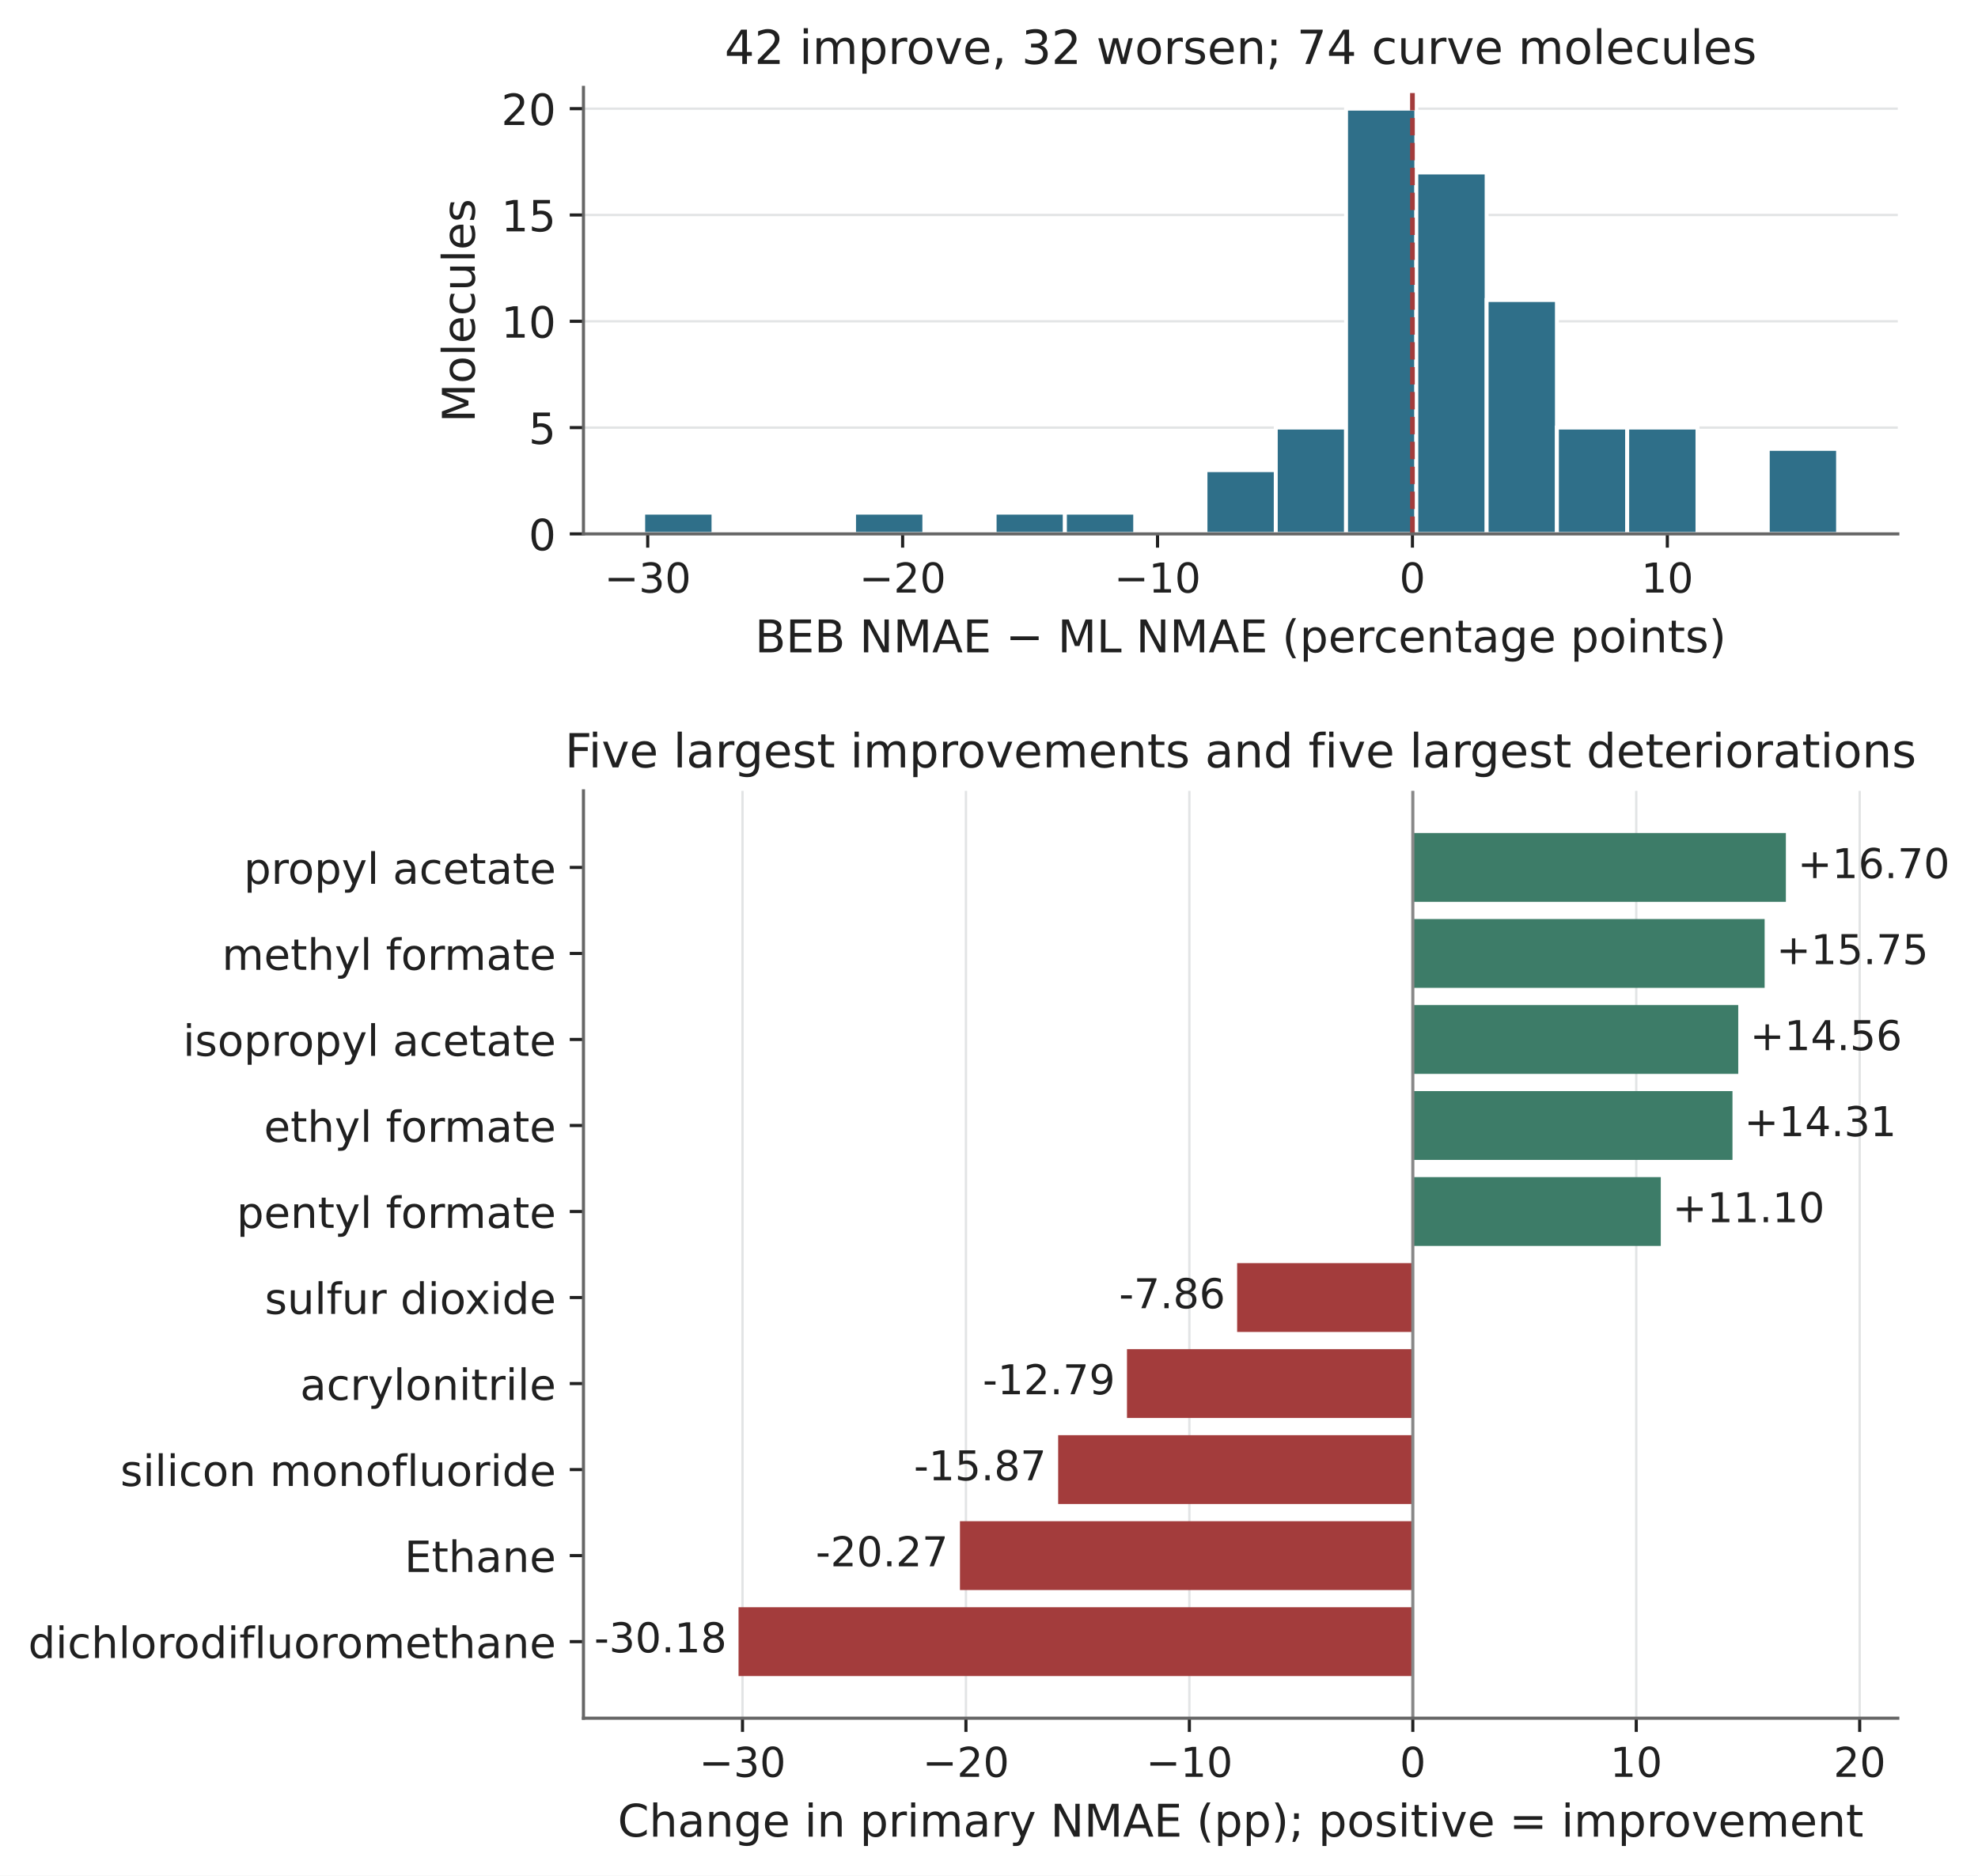
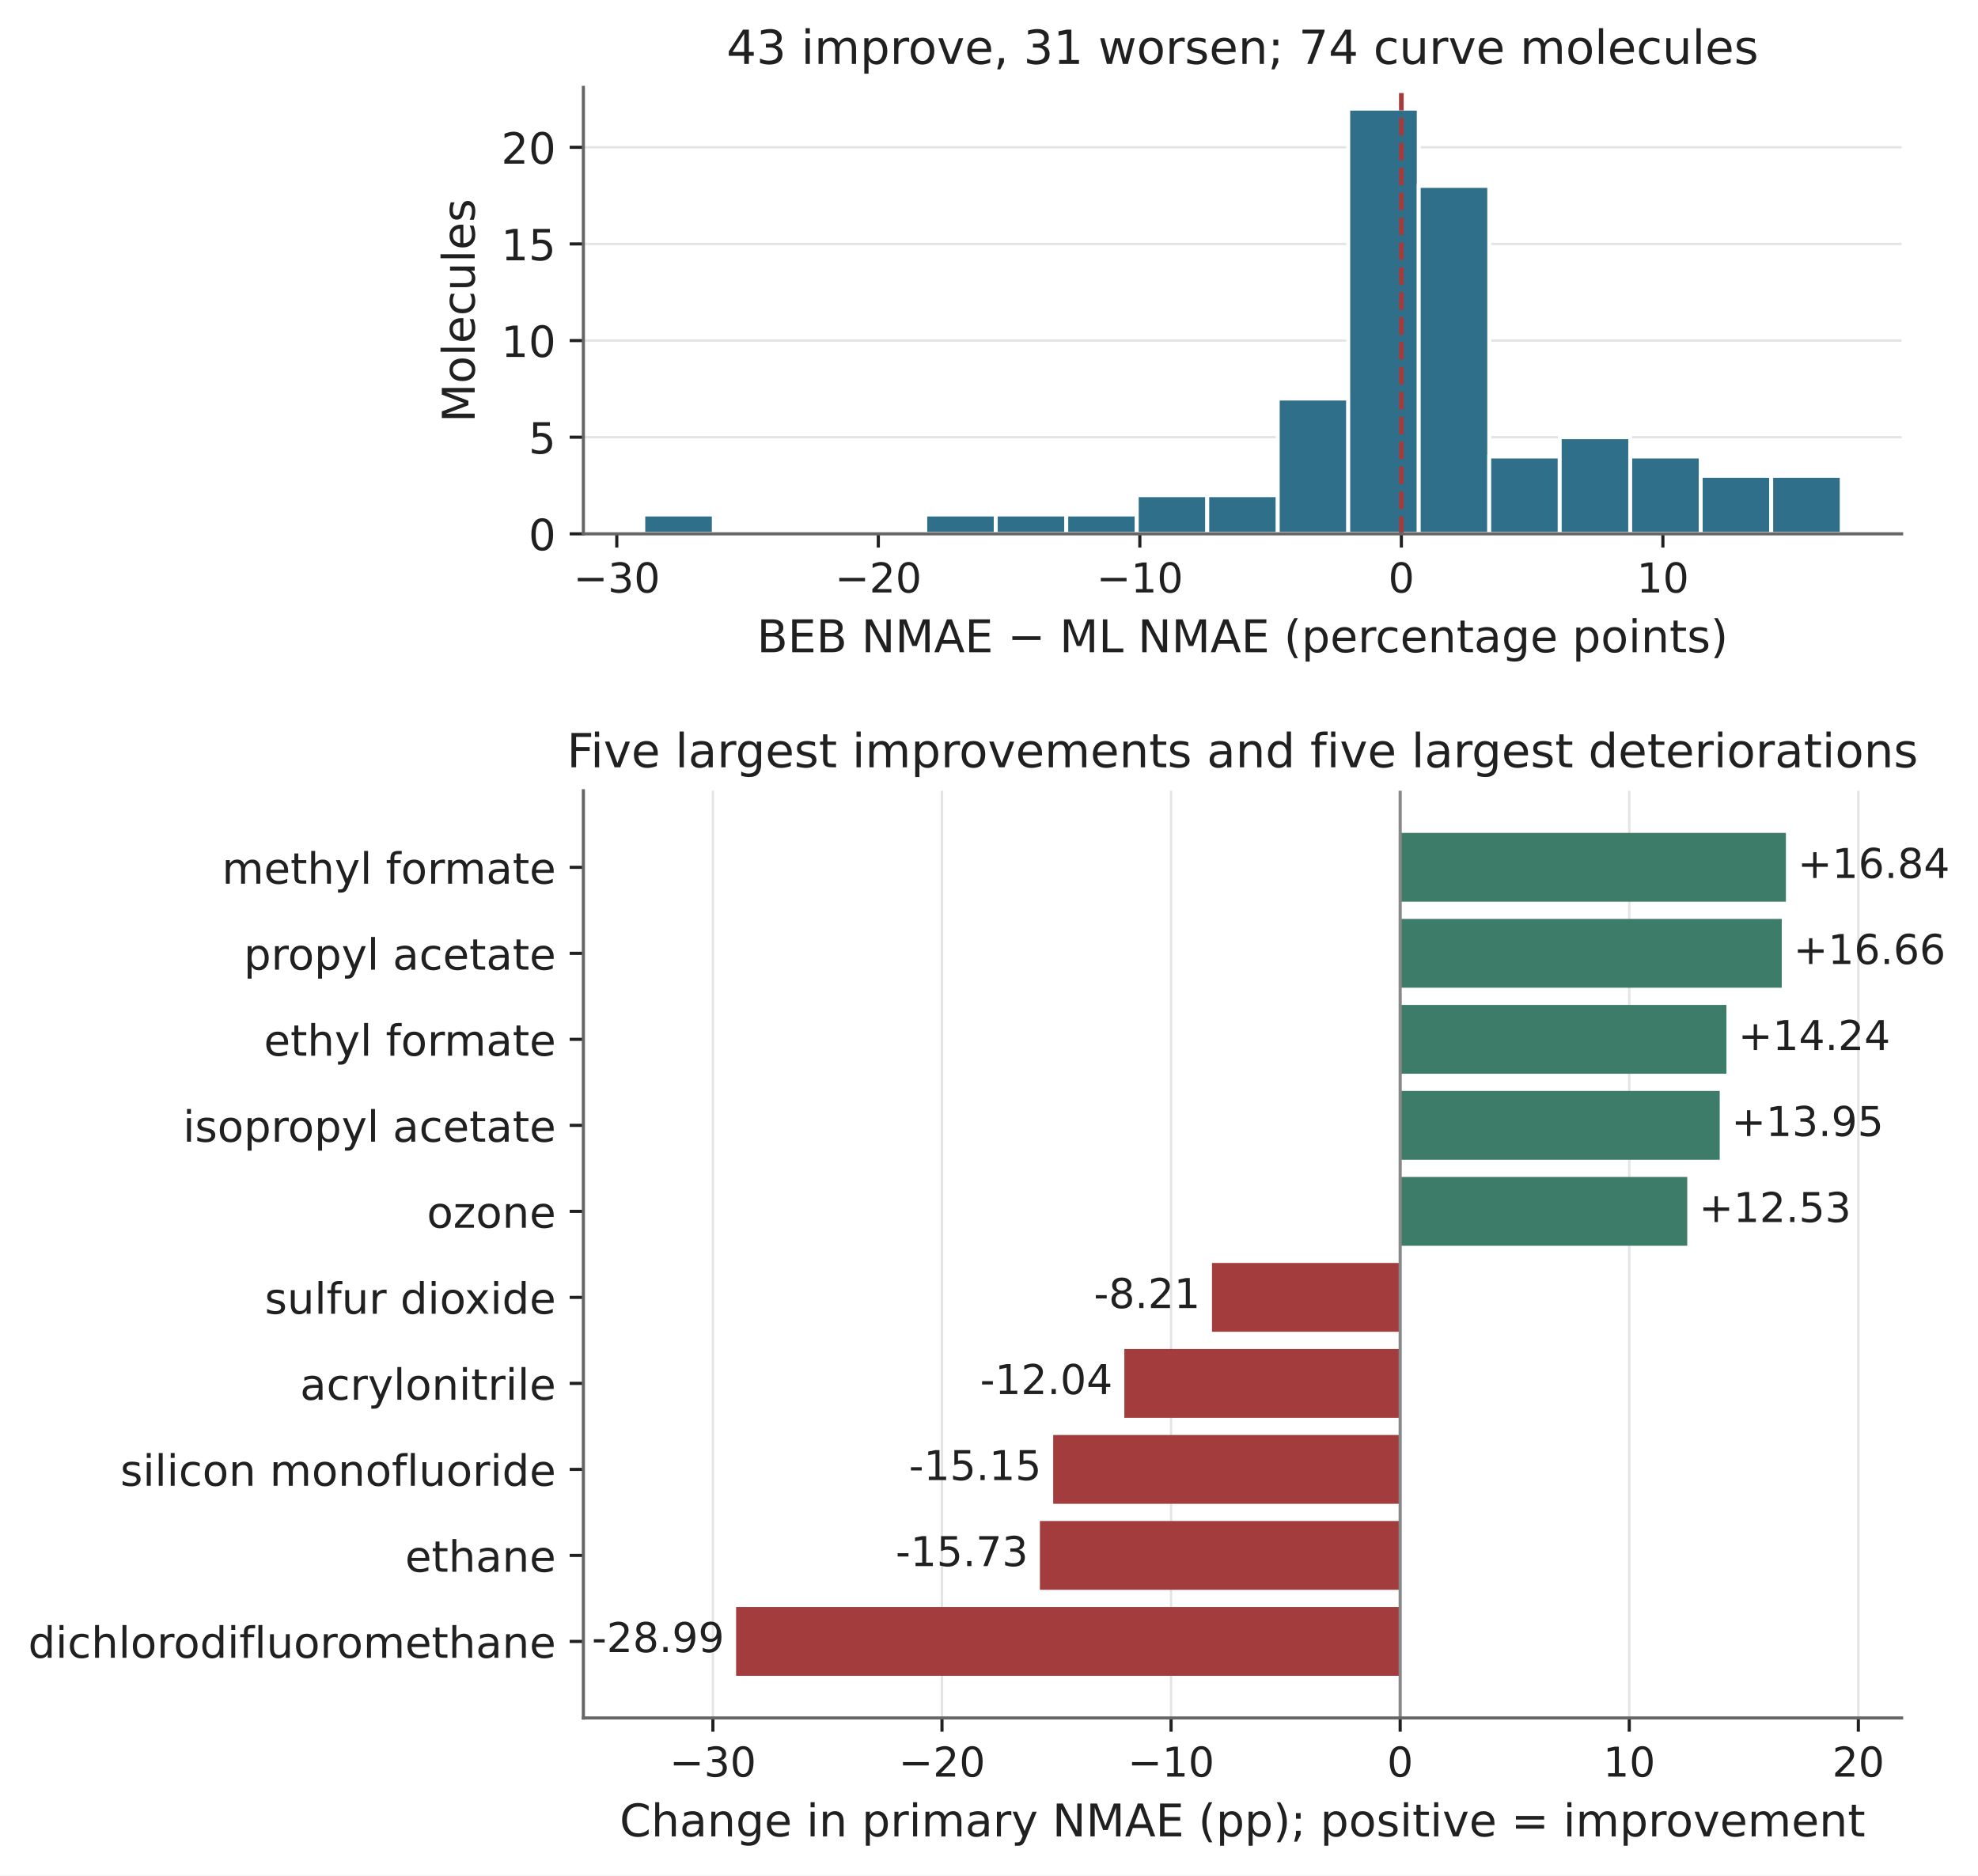
- <svg xmlns="http://www.w3.org/2000/svg" xmlns:xlink="http://www.w3.org/1999/xlink" width="505.071pt" height="478.919pt" viewBox="0 0 505.071 478.919" version="1.1">
+ <svg xmlns="http://www.w3.org/2000/svg" xmlns:xlink="http://www.w3.org/1999/xlink" width="505.139pt" height="478.919pt" viewBox="0 0 505.139 478.919" version="1.1">
  <defs>
    <style type="text/css">*{stroke-linejoin: round; stroke-linecap: butt}</style>
  </defs>
  <g id="figure_1">
    <g id="patch_1">
-       <path d="M 0 478.919  L 505.071 478.919  L 505.071 0  L 0 0  z " style="fill: #ffffff" />
+       <path d="M 0 478.919  L 505.139 478.919  L 505.139 0  L 0 0  z " style="fill: #ffffff" />
    </g>
    <g id="axes_1">
      <g id="patch_2">
-         <path d="M 148.983 136.325  L 484.591 136.325  L 484.591 22.318  L 148.983 22.318  z " style="fill: #ffffff" />
+         <path d="M 148.983 136.325  L 485.633 136.325  L 485.633 22.318  L 148.983 22.318  z " style="fill: #ffffff" />
      </g>
      <g id="matplotlib.axis_1">
        <g id="xtick_1">
          <g id="line2d_1">
            <defs>
-               <path id="m83df2e358b" d="M 0 0  L 0 3.5  " style="stroke: #202020; stroke-width: 0.8" />
+               <path id="m05c414a155" d="M 0 0  L 0 3.5  " style="stroke: #202020; stroke-width: 0.8" />
            </defs>
            <g>
-               <use xlink:href="#m83df2e358b" x="165.392" y="136.325" style="fill: #202020; stroke: #202020; stroke-width: 0.8" />
+               <use xlink:href="#m05c414a155" x="157.515" y="136.325" style="fill: #202020; stroke: #202020; stroke-width: 0.8" />
            </g>
          </g>
          <g id="text_1">
-             <text style="font-size: 10.5px; font-family: 'DejaVu Sans'; text-anchor: middle; fill: #202020" x="165.392" y="151.302" transform="rotate(-0 165.3921 151.3024)">−30</text>
+             <text style="font-size: 10.5px; font-family: 'DejaVu Sans'; text-anchor: middle; fill: #202020" x="157.515" y="151.302" transform="rotate(-0 157.5153 151.3024)">−30</text>
          </g>
        </g>
        <g id="xtick_2">
          <g id="line2d_2">
            <g>
-               <use xlink:href="#m83df2e358b" x="230.481" y="136.325" style="fill: #202020; stroke: #202020; stroke-width: 0.8" />
+               <use xlink:href="#m05c414a155" x="224.303" y="136.325" style="fill: #202020; stroke: #202020; stroke-width: 0.8" />
            </g>
          </g>
          <g id="text_2">
-             <text style="font-size: 10.5px; font-family: 'DejaVu Sans'; text-anchor: middle; fill: #202020" x="230.481" y="151.302" transform="rotate(-0 230.4812 151.3024)">−20</text>
+             <text style="font-size: 10.5px; font-family: 'DejaVu Sans'; text-anchor: middle; fill: #202020" x="224.303" y="151.302" transform="rotate(-0 224.3033 151.3024)">−20</text>
          </g>
        </g>
        <g id="xtick_3">
          <g id="line2d_3">
            <g>
-               <use xlink:href="#m83df2e358b" x="295.57" y="136.325" style="fill: #202020; stroke: #202020; stroke-width: 0.8" />
+               <use xlink:href="#m05c414a155" x="291.091" y="136.325" style="fill: #202020; stroke: #202020; stroke-width: 0.8" />
            </g>
          </g>
          <g id="text_3">
-             <text style="font-size: 10.5px; font-family: 'DejaVu Sans'; text-anchor: middle; fill: #202020" x="295.57" y="151.302" transform="rotate(-0 295.5703 151.3024)">−10</text>
+             <text style="font-size: 10.5px; font-family: 'DejaVu Sans'; text-anchor: middle; fill: #202020" x="291.091" y="151.302" transform="rotate(-0 291.0913 151.3024)">−10</text>
          </g>
        </g>
        <g id="xtick_4">
          <g id="line2d_4">
            <g>
-               <use xlink:href="#m83df2e358b" x="360.659" y="136.325" style="fill: #202020; stroke: #202020; stroke-width: 0.8" />
+               <use xlink:href="#m05c414a155" x="357.879" y="136.325" style="fill: #202020; stroke: #202020; stroke-width: 0.8" />
            </g>
          </g>
          <g id="text_4">
-             <text style="font-size: 10.5px; font-family: 'DejaVu Sans'; text-anchor: middle; fill: #202020" x="360.659" y="151.302" transform="rotate(-0 360.6594 151.3024)">0</text>
+             <text style="font-size: 10.5px; font-family: 'DejaVu Sans'; text-anchor: middle; fill: #202020" x="357.879" y="151.302" transform="rotate(-0 357.8793 151.3024)">0</text>
          </g>
        </g>
        <g id="xtick_5">
          <g id="line2d_5">
            <g>
-               <use xlink:href="#m83df2e358b" x="425.748" y="136.325" style="fill: #202020; stroke: #202020; stroke-width: 0.8" />
+               <use xlink:href="#m05c414a155" x="424.667" y="136.325" style="fill: #202020; stroke: #202020; stroke-width: 0.8" />
            </g>
          </g>
          <g id="text_5">
-             <text style="font-size: 10.5px; font-family: 'DejaVu Sans'; text-anchor: middle; fill: #202020" x="425.748" y="151.302" transform="rotate(-0 425.7484 151.3024)">10</text>
+             <text style="font-size: 10.5px; font-family: 'DejaVu Sans'; text-anchor: middle; fill: #202020" x="424.667" y="151.302" transform="rotate(-0 424.6673 151.3024)">10</text>
          </g>
        </g>
        <g id="text_6">
-           <text style="font-size: 11.5px; font-family: 'DejaVu Sans'; text-anchor: middle; fill: #202020" x="316.787" y="166.563" transform="rotate(-0 316.7867 166.5631)">BEB NMAE − ML NMAE (percentage points)</text>
+           <text style="font-size: 11.5px; font-family: 'DejaVu Sans'; text-anchor: middle; fill: #202020" x="317.308" y="166.563" transform="rotate(-0 317.3077 166.5631)">BEB NMAE − ML NMAE (percentage points)</text>
        </g>
      </g>
      <g id="matplotlib.axis_2">
        <g id="ytick_1">
          <g id="line2d_6">
-             <path d="M 148.983 136.325  L 484.591 136.325  " clip-path="url(#p6ae483718b)" style="fill: none; stroke: #e2e4e5; stroke-width: 0.6; stroke-linecap: square" />
+             <path d="M 148.983 136.325  L 485.633 136.325  " clip-path="url(#p0ffbdceb8d)" style="fill: none; stroke: #e2e4e5; stroke-width: 0.6; stroke-linecap: square" />
          </g>
          <g id="line2d_7">
            <defs>
-               <path id="m1132991967" d="M 0 0  L -3.5 0  " style="stroke: #202020; stroke-width: 0.8" />
+               <path id="md07f07ca39" d="M 0 0  L -3.5 0  " style="stroke: #202020; stroke-width: 0.8" />
            </defs>
            <g>
-               <use xlink:href="#m1132991967" x="148.983" y="136.325" style="fill: #202020; stroke: #202020; stroke-width: 0.8" />
+               <use xlink:href="#md07f07ca39" x="148.983" y="136.325" style="fill: #202020; stroke: #202020; stroke-width: 0.8" />
            </g>
          </g>
          <g id="text_7">
            <text style="font-size: 11px; font-family: 'DejaVu Sans'; text-anchor: end; fill: #202020" x="141.983" y="140.504" transform="rotate(-0 141.9827 140.5036)">0</text>
          </g>
        </g>
        <g id="ytick_2">
          <g id="line2d_8">
-             <path d="M 148.983 109.18  L 484.591 109.18  " clip-path="url(#p6ae483718b)" style="fill: none; stroke: #e2e4e5; stroke-width: 0.6; stroke-linecap: square" />
+             <path d="M 148.983 111.648  L 485.633 111.648  " clip-path="url(#p0ffbdceb8d)" style="fill: none; stroke: #e2e4e5; stroke-width: 0.6; stroke-linecap: square" />
          </g>
          <g id="line2d_9">
            <g>
-               <use xlink:href="#m1132991967" x="148.983" y="109.18" style="fill: #202020; stroke: #202020; stroke-width: 0.8" />
+               <use xlink:href="#md07f07ca39" x="148.983" y="111.648" style="fill: #202020; stroke: #202020; stroke-width: 0.8" />
            </g>
          </g>
          <g id="text_8">
-             <text style="font-size: 11px; font-family: 'DejaVu Sans'; text-anchor: end; fill: #202020" x="141.983" y="113.359" transform="rotate(-0 141.9827 113.3591)">5</text>
+             <text style="font-size: 11px; font-family: 'DejaVu Sans'; text-anchor: end; fill: #202020" x="141.983" y="115.827" transform="rotate(-0 141.9827 115.8268)">5</text>
          </g>
        </g>
        <g id="ytick_3">
          <g id="line2d_10">
-             <path d="M 148.983 82.036  L 484.591 82.036  " clip-path="url(#p6ae483718b)" style="fill: none; stroke: #e2e4e5; stroke-width: 0.6; stroke-linecap: square" />
+             <path d="M 148.983 86.971  L 485.633 86.971  " clip-path="url(#p0ffbdceb8d)" style="fill: none; stroke: #e2e4e5; stroke-width: 0.6; stroke-linecap: square" />
          </g>
          <g id="line2d_11">
            <g>
-               <use xlink:href="#m1132991967" x="148.983" y="82.036" style="fill: #202020; stroke: #202020; stroke-width: 0.8" />
+               <use xlink:href="#md07f07ca39" x="148.983" y="86.971" style="fill: #202020; stroke: #202020; stroke-width: 0.8" />
            </g>
          </g>
          <g id="text_9">
-             <text style="font-size: 11px; font-family: 'DejaVu Sans'; text-anchor: end; fill: #202020" x="141.983" y="86.215" transform="rotate(-0 141.9827 86.21466)">10</text>
+             <text style="font-size: 11px; font-family: 'DejaVu Sans'; text-anchor: end; fill: #202020" x="141.983" y="91.15" transform="rotate(-0 141.9827 91.15001)">10</text>
          </g>
        </g>
        <g id="ytick_4">
          <g id="line2d_12">
-             <path d="M 148.983 54.891  L 484.591 54.891  " clip-path="url(#p6ae483718b)" style="fill: none; stroke: #e2e4e5; stroke-width: 0.6; stroke-linecap: square" />
+             <path d="M 148.983 62.295  L 485.633 62.295  " clip-path="url(#p0ffbdceb8d)" style="fill: none; stroke: #e2e4e5; stroke-width: 0.6; stroke-linecap: square" />
          </g>
          <g id="line2d_13">
            <g>
-               <use xlink:href="#m1132991967" x="148.983" y="54.891" style="fill: #202020; stroke: #202020; stroke-width: 0.8" />
+               <use xlink:href="#md07f07ca39" x="148.983" y="62.295" style="fill: #202020; stroke: #202020; stroke-width: 0.8" />
            </g>
          </g>
          <g id="text_10">
-             <text style="font-size: 11px; font-family: 'DejaVu Sans'; text-anchor: end; fill: #202020" x="141.983" y="59.07" transform="rotate(-0 141.9827 59.07019)">15</text>
+             <text style="font-size: 11px; font-family: 'DejaVu Sans'; text-anchor: end; fill: #202020" x="141.983" y="66.473" transform="rotate(-0 141.9827 66.47323)">15</text>
          </g>
        </g>
        <g id="ytick_5">
          <g id="line2d_14">
-             <path d="M 148.983 27.747  L 484.591 27.747  " clip-path="url(#p6ae483718b)" style="fill: none; stroke: #e2e4e5; stroke-width: 0.6; stroke-linecap: square" />
+             <path d="M 148.983 37.618  L 485.633 37.618  " clip-path="url(#p0ffbdceb8d)" style="fill: none; stroke: #e2e4e5; stroke-width: 0.6; stroke-linecap: square" />
          </g>
          <g id="line2d_15">
            <g>
-               <use xlink:href="#m1132991967" x="148.983" y="27.747" style="fill: #202020; stroke: #202020; stroke-width: 0.8" />
+               <use xlink:href="#md07f07ca39" x="148.983" y="37.618" style="fill: #202020; stroke: #202020; stroke-width: 0.8" />
            </g>
          </g>
          <g id="text_11">
-             <text style="font-size: 11px; font-family: 'DejaVu Sans'; text-anchor: end; fill: #202020" x="141.983" y="31.926" transform="rotate(-0 141.9827 31.92573)">20</text>
+             <text style="font-size: 11px; font-family: 'DejaVu Sans'; text-anchor: end; fill: #202020" x="141.983" y="41.796" transform="rotate(-0 141.9827 41.79644)">20</text>
          </g>
        </g>
        <g id="text_12">
          <text style="font-size: 11.5px; font-family: 'DejaVu Sans'; text-anchor: middle; fill: #202020" x="121.222" y="79.322" transform="rotate(-90 121.2225 79.3215)">Molecules</text>
        </g>
      </g>
      <g id="patch_3">
-         <path d="M 164.238 136.325  L 182.185 136.325  L 182.185 130.896  L 164.238 130.896  z " clip-path="url(#p6ae483718b)" style="fill: #2f6f89; stroke: #ffffff; stroke-linejoin: miter" />
+         <path d="M 164.285 136.325  L 182.288 136.325  L 182.288 131.39  L 164.285 131.39  z " clip-path="url(#p0ffbdceb8d)" style="fill: #2f6f89; stroke: #ffffff; stroke-linejoin: miter" />
      </g>
      <g id="patch_4">
-         <path d="M 182.185 136.325  L 200.131 136.325  L 200.131 136.325  L 182.185 136.325  z " clip-path="url(#p6ae483718b)" style="fill: #2f6f89; stroke: #ffffff; stroke-linejoin: miter" />
+         <path d="M 182.288 136.325  L 200.29 136.325  L 200.29 136.325  L 182.288 136.325  z " clip-path="url(#p0ffbdceb8d)" style="fill: #2f6f89; stroke: #ffffff; stroke-linejoin: miter" />
      </g>
      <g id="patch_5">
-         <path d="M 200.131 136.325  L 218.078 136.325  L 218.078 136.325  L 200.131 136.325  z " clip-path="url(#p6ae483718b)" style="fill: #2f6f89; stroke: #ffffff; stroke-linejoin: miter" />
+         <path d="M 200.29 136.325  L 218.293 136.325  L 218.293 136.325  L 200.29 136.325  z " clip-path="url(#p0ffbdceb8d)" style="fill: #2f6f89; stroke: #ffffff; stroke-linejoin: miter" />
      </g>
      <g id="patch_6">
-         <path d="M 218.078 136.325  L 236.025 136.325  L 236.025 130.896  L 218.078 130.896  z " clip-path="url(#p6ae483718b)" style="fill: #2f6f89; stroke: #ffffff; stroke-linejoin: miter" />
+         <path d="M 218.293 136.325  L 236.296 136.325  L 236.296 136.325  L 218.293 136.325  z " clip-path="url(#p0ffbdceb8d)" style="fill: #2f6f89; stroke: #ffffff; stroke-linejoin: miter" />
      </g>
      <g id="patch_7">
-         <path d="M 236.025 136.325  L 253.972 136.325  L 253.972 136.325  L 236.025 136.325  z " clip-path="url(#p6ae483718b)" style="fill: #2f6f89; stroke: #ffffff; stroke-linejoin: miter" />
+         <path d="M 236.296 136.325  L 254.298 136.325  L 254.298 131.39  L 236.296 131.39  z " clip-path="url(#p0ffbdceb8d)" style="fill: #2f6f89; stroke: #ffffff; stroke-linejoin: miter" />
      </g>
      <g id="patch_8">
-         <path d="M 253.972 136.325  L 271.919 136.325  L 271.919 130.896  L 253.972 130.896  z " clip-path="url(#p6ae483718b)" style="fill: #2f6f89; stroke: #ffffff; stroke-linejoin: miter" />
+         <path d="M 254.298 136.325  L 272.301 136.325  L 272.301 131.39  L 254.298 131.39  z " clip-path="url(#p0ffbdceb8d)" style="fill: #2f6f89; stroke: #ffffff; stroke-linejoin: miter" />
      </g>
      <g id="patch_9">
-         <path d="M 271.919 136.325  L 289.866 136.325  L 289.866 130.896  L 271.919 130.896  z " clip-path="url(#p6ae483718b)" style="fill: #2f6f89; stroke: #ffffff; stroke-linejoin: miter" />
+         <path d="M 272.301 136.325  L 290.304 136.325  L 290.304 131.39  L 272.301 131.39  z " clip-path="url(#p0ffbdceb8d)" style="fill: #2f6f89; stroke: #ffffff; stroke-linejoin: miter" />
      </g>
      <g id="patch_10">
-         <path d="M 289.866 136.325  L 307.813 136.325  L 307.813 136.325  L 289.866 136.325  z " clip-path="url(#p6ae483718b)" style="fill: #2f6f89; stroke: #ffffff; stroke-linejoin: miter" />
+         <path d="M 290.304 136.325  L 308.306 136.325  L 308.306 126.454  L 290.304 126.454  z " clip-path="url(#p0ffbdceb8d)" style="fill: #2f6f89; stroke: #ffffff; stroke-linejoin: miter" />
      </g>
      <g id="patch_11">
-         <path d="M 307.813 136.325  L 325.76 136.325  L 325.76 120.038  L 307.813 120.038  z " clip-path="url(#p6ae483718b)" style="fill: #2f6f89; stroke: #ffffff; stroke-linejoin: miter" />
+         <path d="M 308.306 136.325  L 326.309 136.325  L 326.309 126.454  L 308.306 126.454  z " clip-path="url(#p0ffbdceb8d)" style="fill: #2f6f89; stroke: #ffffff; stroke-linejoin: miter" />
      </g>
      <g id="patch_12">
-         <path d="M 325.76 136.325  L 343.707 136.325  L 343.707 109.18  L 325.76 109.18  z " clip-path="url(#p6ae483718b)" style="fill: #2f6f89; stroke: #ffffff; stroke-linejoin: miter" />
+         <path d="M 326.309 136.325  L 344.312 136.325  L 344.312 101.777  L 326.309 101.777  z " clip-path="url(#p0ffbdceb8d)" style="fill: #2f6f89; stroke: #ffffff; stroke-linejoin: miter" />
      </g>
      <g id="patch_13">
-         <path d="M 343.707 136.325  L 361.654 136.325  L 361.654 27.747  L 343.707 27.747  z " clip-path="url(#p6ae483718b)" style="fill: #2f6f89; stroke: #ffffff; stroke-linejoin: miter" />
+         <path d="M 344.312 136.325  L 362.314 136.325  L 362.314 27.747  L 344.312 27.747  z " clip-path="url(#p0ffbdceb8d)" style="fill: #2f6f89; stroke: #ffffff; stroke-linejoin: miter" />
      </g>
      <g id="patch_14">
-         <path d="M 361.654 136.325  L 379.601 136.325  L 379.601 44.034  L 361.654 44.034  z " clip-path="url(#p6ae483718b)" style="fill: #2f6f89; stroke: #ffffff; stroke-linejoin: miter" />
+         <path d="M 362.314 136.325  L 380.317 136.325  L 380.317 47.488  L 362.314 47.488  z " clip-path="url(#p0ffbdceb8d)" style="fill: #2f6f89; stroke: #ffffff; stroke-linejoin: miter" />
      </g>
      <g id="patch_15">
-         <path d="M 379.601 136.325  L 397.548 136.325  L 397.548 76.607  L 379.601 76.607  z " clip-path="url(#p6ae483718b)" style="fill: #2f6f89; stroke: #ffffff; stroke-linejoin: miter" />
+         <path d="M 380.317 136.325  L 398.32 136.325  L 398.32 116.583  L 380.317 116.583  z " clip-path="url(#p0ffbdceb8d)" style="fill: #2f6f89; stroke: #ffffff; stroke-linejoin: miter" />
      </g>
      <g id="patch_16">
-         <path d="M 397.548 136.325  L 415.495 136.325  L 415.495 109.18  L 397.548 109.18  z " clip-path="url(#p6ae483718b)" style="fill: #2f6f89; stroke: #ffffff; stroke-linejoin: miter" />
+         <path d="M 398.32 136.325  L 416.322 136.325  L 416.322 111.648  L 398.32 111.648  z " clip-path="url(#p0ffbdceb8d)" style="fill: #2f6f89; stroke: #ffffff; stroke-linejoin: miter" />
      </g>
      <g id="patch_17">
-         <path d="M 415.495 136.325  L 433.442 136.325  L 433.442 109.18  L 415.495 109.18  z " clip-path="url(#p6ae483718b)" style="fill: #2f6f89; stroke: #ffffff; stroke-linejoin: miter" />
+         <path d="M 416.322 136.325  L 434.325 136.325  L 434.325 116.583  L 416.322 116.583  z " clip-path="url(#p0ffbdceb8d)" style="fill: #2f6f89; stroke: #ffffff; stroke-linejoin: miter" />
      </g>
      <g id="patch_18">
-         <path d="M 433.442 136.325  L 451.389 136.325  L 451.389 136.325  L 433.442 136.325  z " clip-path="url(#p6ae483718b)" style="fill: #2f6f89; stroke: #ffffff; stroke-linejoin: miter" />
+         <path d="M 434.325 136.325  L 452.328 136.325  L 452.328 121.519  L 434.325 121.519  z " clip-path="url(#p0ffbdceb8d)" style="fill: #2f6f89; stroke: #ffffff; stroke-linejoin: miter" />
      </g>
      <g id="patch_19">
-         <path d="M 451.389 136.325  L 469.336 136.325  L 469.336 114.609  L 451.389 114.609  z " clip-path="url(#p6ae483718b)" style="fill: #2f6f89; stroke: #ffffff; stroke-linejoin: miter" />
+         <path d="M 452.328 136.325  L 470.33 136.325  L 470.33 121.519  L 452.328 121.519  z " clip-path="url(#p0ffbdceb8d)" style="fill: #2f6f89; stroke: #ffffff; stroke-linejoin: miter" />
      </g>
      <g id="line2d_16">
-         <path d="M 360.659 136.325  L 360.659 22.318  " clip-path="url(#p6ae483718b)" style="fill: none; stroke-dasharray: 4.44,1.92; stroke-dashoffset: 0; stroke: #a33c3c; stroke-width: 1.2" />
+         <path d="M 357.879 136.325  L 357.879 22.318  " clip-path="url(#p0ffbdceb8d)" style="fill: none; stroke-dasharray: 4.44,1.92; stroke-dashoffset: 0; stroke: #a33c3c; stroke-width: 1.2" />
      </g>
      <g id="patch_20">
        <path d="M 148.983 136.325  L 148.983 22.318  " style="fill: none; stroke: #666666; stroke-width: 0.8; stroke-linejoin: miter; stroke-linecap: square" />
      </g>
      <g id="patch_21">
-         <path d="M 148.983 136.325  L 484.591 136.325  " style="fill: none; stroke: #666666; stroke-width: 0.8; stroke-linejoin: miter; stroke-linecap: square" />
+         <path d="M 148.983 136.325  L 485.633 136.325  " style="fill: none; stroke: #666666; stroke-width: 0.8; stroke-linejoin: miter; stroke-linecap: square" />
      </g>
      <g id="text_13">
-         <text style="font-size: 12px; font-family: 'DejaVu Sans'; text-anchor: middle; fill: #202020" x="316.787" y="16.318" transform="rotate(-0 316.7867 16.31812)">42 improve, 32 worsen; 74 curve molecules</text>
+         <text style="font-size: 12px; font-family: 'DejaVu Sans'; text-anchor: middle; fill: #202020" x="317.308" y="16.318" transform="rotate(-0 317.3077 16.31812)">43 improve, 31 worsen; 74 curve molecules</text>
      </g>
    </g>
    <g id="axes_2">
      <g id="patch_22">
-         <path d="M 148.983 438.718  L 484.591 438.718  L 484.591 201.935  L 148.983 201.935  z " style="fill: #ffffff" />
+         <path d="M 148.983 438.718  L 485.633 438.718  L 485.633 201.935  L 148.983 201.935  z " style="fill: #ffffff" />
      </g>
      <g id="matplotlib.axis_3">
        <g id="xtick_6">
          <g id="line2d_17">
-             <path d="M 189.594 438.718  L 189.594 201.935  " clip-path="url(#p2e5a02d278)" style="fill: none; stroke: #e2e4e5; stroke-width: 0.6; stroke-linecap: square" />
+             <path d="M 182.058 438.718  L 182.058 201.935  " clip-path="url(#pcbb68454a2)" style="fill: none; stroke: #e2e4e5; stroke-width: 0.6; stroke-linecap: square" />
          </g>
          <g id="line2d_18">
            <g>
-               <use xlink:href="#m83df2e358b" x="189.594" y="438.718" style="fill: #202020; stroke: #202020; stroke-width: 0.8" />
+               <use xlink:href="#m05c414a155" x="182.058" y="438.718" style="fill: #202020; stroke: #202020; stroke-width: 0.8" />
            </g>
          </g>
          <g id="text_14">
-             <text style="font-size: 10.5px; font-family: 'DejaVu Sans'; text-anchor: middle; fill: #202020" x="189.594" y="453.696" transform="rotate(-0 189.5941 453.6957)">−30</text>
+             <text style="font-size: 10.5px; font-family: 'DejaVu Sans'; text-anchor: middle; fill: #202020" x="182.058" y="453.696" transform="rotate(-0 182.0575 453.6957)">−30</text>
          </g>
        </g>
        <g id="xtick_7">
          <g id="line2d_19">
-             <path d="M 246.647 438.718  L 246.647 201.935  " clip-path="url(#p2e5a02d278)" style="fill: none; stroke: #e2e4e5; stroke-width: 0.6; stroke-linecap: square" />
+             <path d="M 240.563 438.718  L 240.563 201.935  " clip-path="url(#pcbb68454a2)" style="fill: none; stroke: #e2e4e5; stroke-width: 0.6; stroke-linecap: square" />
          </g>
          <g id="line2d_20">
            <g>
-               <use xlink:href="#m83df2e358b" x="246.647" y="438.718" style="fill: #202020; stroke: #202020; stroke-width: 0.8" />
+               <use xlink:href="#m05c414a155" x="240.563" y="438.718" style="fill: #202020; stroke: #202020; stroke-width: 0.8" />
            </g>
          </g>
          <g id="text_15">
-             <text style="font-size: 10.5px; font-family: 'DejaVu Sans'; text-anchor: middle; fill: #202020" x="246.647" y="453.696" transform="rotate(-0 246.6473 453.6957)">−20</text>
+             <text style="font-size: 10.5px; font-family: 'DejaVu Sans'; text-anchor: middle; fill: #202020" x="240.563" y="453.696" transform="rotate(-0 240.5632 453.6957)">−20</text>
          </g>
        </g>
        <g id="xtick_8">
          <g id="line2d_21">
-             <path d="M 303.7 438.718  L 303.7 201.935  " clip-path="url(#p2e5a02d278)" style="fill: none; stroke: #e2e4e5; stroke-width: 0.6; stroke-linecap: square" />
+             <path d="M 299.069 438.718  L 299.069 201.935  " clip-path="url(#pcbb68454a2)" style="fill: none; stroke: #e2e4e5; stroke-width: 0.6; stroke-linecap: square" />
          </g>
          <g id="line2d_22">
            <g>
-               <use xlink:href="#m83df2e358b" x="303.7" y="438.718" style="fill: #202020; stroke: #202020; stroke-width: 0.8" />
+               <use xlink:href="#m05c414a155" x="299.069" y="438.718" style="fill: #202020; stroke: #202020; stroke-width: 0.8" />
            </g>
          </g>
          <g id="text_16">
-             <text style="font-size: 10.5px; font-family: 'DejaVu Sans'; text-anchor: middle; fill: #202020" x="303.7" y="453.696" transform="rotate(-0 303.7005 453.6957)">−10</text>
+             <text style="font-size: 10.5px; font-family: 'DejaVu Sans'; text-anchor: middle; fill: #202020" x="299.069" y="453.696" transform="rotate(-0 299.0689 453.6957)">−10</text>
          </g>
        </g>
        <g id="xtick_9">
          <g id="line2d_23">
-             <path d="M 360.754 438.718  L 360.754 201.935  " clip-path="url(#p2e5a02d278)" style="fill: none; stroke: #e2e4e5; stroke-width: 0.6; stroke-linecap: square" />
+             <path d="M 357.575 438.718  L 357.575 201.935  " clip-path="url(#pcbb68454a2)" style="fill: none; stroke: #e2e4e5; stroke-width: 0.6; stroke-linecap: square" />
          </g>
          <g id="line2d_24">
            <g>
-               <use xlink:href="#m83df2e358b" x="360.754" y="438.718" style="fill: #202020; stroke: #202020; stroke-width: 0.8" />
+               <use xlink:href="#m05c414a155" x="357.575" y="438.718" style="fill: #202020; stroke: #202020; stroke-width: 0.8" />
            </g>
          </g>
          <g id="text_17">
-             <text style="font-size: 10.5px; font-family: 'DejaVu Sans'; text-anchor: middle; fill: #202020" x="360.754" y="453.696" transform="rotate(-0 360.7537 453.6957)">0</text>
+             <text style="font-size: 10.5px; font-family: 'DejaVu Sans'; text-anchor: middle; fill: #202020" x="357.575" y="453.696" transform="rotate(-0 357.5747 453.6957)">0</text>
          </g>
        </g>
        <g id="xtick_10">
          <g id="line2d_25">
-             <path d="M 417.807 438.718  L 417.807 201.935  " clip-path="url(#p2e5a02d278)" style="fill: none; stroke: #e2e4e5; stroke-width: 0.6; stroke-linecap: square" />
+             <path d="M 416.08 438.718  L 416.08 201.935  " clip-path="url(#pcbb68454a2)" style="fill: none; stroke: #e2e4e5; stroke-width: 0.6; stroke-linecap: square" />
          </g>
          <g id="line2d_26">
            <g>
-               <use xlink:href="#m83df2e358b" x="417.807" y="438.718" style="fill: #202020; stroke: #202020; stroke-width: 0.8" />
+               <use xlink:href="#m05c414a155" x="416.08" y="438.718" style="fill: #202020; stroke: #202020; stroke-width: 0.8" />
            </g>
          </g>
          <g id="text_18">
-             <text style="font-size: 10.5px; font-family: 'DejaVu Sans'; text-anchor: middle; fill: #202020" x="417.807" y="453.696" transform="rotate(-0 417.8069 453.6957)">10</text>
+             <text style="font-size: 10.5px; font-family: 'DejaVu Sans'; text-anchor: middle; fill: #202020" x="416.08" y="453.696" transform="rotate(-0 416.0804 453.6957)">10</text>
          </g>
        </g>
        <g id="xtick_11">
          <g id="line2d_27">
-             <path d="M 474.86 438.718  L 474.86 201.935  " clip-path="url(#p2e5a02d278)" style="fill: none; stroke: #e2e4e5; stroke-width: 0.6; stroke-linecap: square" />
+             <path d="M 474.586 438.718  L 474.586 201.935  " clip-path="url(#pcbb68454a2)" style="fill: none; stroke: #e2e4e5; stroke-width: 0.6; stroke-linecap: square" />
          </g>
          <g id="line2d_28">
            <g>
-               <use xlink:href="#m83df2e358b" x="474.86" y="438.718" style="fill: #202020; stroke: #202020; stroke-width: 0.8" />
+               <use xlink:href="#m05c414a155" x="474.586" y="438.718" style="fill: #202020; stroke: #202020; stroke-width: 0.8" />
            </g>
          </g>
          <g id="text_19">
-             <text style="font-size: 10.5px; font-family: 'DejaVu Sans'; text-anchor: middle; fill: #202020" x="474.86" y="453.696" transform="rotate(-0 474.8601 453.6957)">20</text>
+             <text style="font-size: 10.5px; font-family: 'DejaVu Sans'; text-anchor: middle; fill: #202020" x="474.586" y="453.696" transform="rotate(-0 474.5861 453.6957)">20</text>
          </g>
        </g>
        <g id="text_20">
-           <text style="font-size: 11.5px; font-family: 'DejaVu Sans'; text-anchor: middle; fill: #202020" x="316.787" y="468.956" transform="rotate(-0 316.7867 468.9563)">Change in primary NMAE (pp); positive = improvement</text>
+           <text style="font-size: 11.5px; font-family: 'DejaVu Sans'; text-anchor: middle; fill: #202020" x="317.308" y="468.956" transform="rotate(-0 317.3077 468.9563)">Change in primary NMAE (pp); positive = improvement</text>
        </g>
      </g>
      <g id="matplotlib.axis_4">
        <g id="ytick_6">
          <g id="line2d_29">
            <g>
-               <use xlink:href="#m1132991967" x="148.983" y="419.169" style="fill: #202020; stroke: #202020; stroke-width: 0.8" />
+               <use xlink:href="#md07f07ca39" x="148.983" y="419.169" style="fill: #202020; stroke: #202020; stroke-width: 0.8" />
            </g>
          </g>
          <g id="text_21">
            <text style="font-size: 11px; font-family: 'DejaVu Sans'; text-anchor: end; fill: #202020" x="141.983" y="423.348" transform="rotate(-0 141.9827 423.3484)">dichlorodifluoromethane</text>
          </g>
        </g>
        <g id="ytick_7">
          <g id="line2d_30">
            <g>
-               <use xlink:href="#m1132991967" x="148.983" y="397.204" style="fill: #202020; stroke: #202020; stroke-width: 0.8" />
+               <use xlink:href="#md07f07ca39" x="148.983" y="397.204" style="fill: #202020; stroke: #202020; stroke-width: 0.8" />
            </g>
          </g>
          <g id="text_22">
-             <text style="font-size: 11px; font-family: 'DejaVu Sans'; text-anchor: end; fill: #202020" x="141.983" y="401.383" transform="rotate(-0 141.9827 401.3833)">Ethane</text>
+             <text style="font-size: 11px; font-family: 'DejaVu Sans'; text-anchor: end; fill: #202020" x="141.983" y="401.383" transform="rotate(-0 141.9827 401.3833)">ethane</text>
          </g>
        </g>
        <g id="ytick_8">
          <g id="line2d_31">
            <g>
-               <use xlink:href="#m1132991967" x="148.983" y="375.239" style="fill: #202020; stroke: #202020; stroke-width: 0.8" />
+               <use xlink:href="#md07f07ca39" x="148.983" y="375.239" style="fill: #202020; stroke: #202020; stroke-width: 0.8" />
            </g>
          </g>
          <g id="text_23">
            <text style="font-size: 11px; font-family: 'DejaVu Sans'; text-anchor: end; fill: #202020" x="141.983" y="379.418" transform="rotate(-0 141.9827 379.4183)">silicon monofluoride</text>
          </g>
        </g>
        <g id="ytick_9">
          <g id="line2d_32">
            <g>
-               <use xlink:href="#m1132991967" x="148.983" y="353.274" style="fill: #202020; stroke: #202020; stroke-width: 0.8" />
+               <use xlink:href="#md07f07ca39" x="148.983" y="353.274" style="fill: #202020; stroke: #202020; stroke-width: 0.8" />
            </g>
          </g>
          <g id="text_24">
            <text style="font-size: 11px; font-family: 'DejaVu Sans'; text-anchor: end; fill: #202020" x="141.983" y="357.453" transform="rotate(-0 141.9827 357.4532)">acrylonitrile</text>
          </g>
        </g>
        <g id="ytick_10">
          <g id="line2d_33">
            <g>
-               <use xlink:href="#m1132991967" x="148.983" y="331.309" style="fill: #202020; stroke: #202020; stroke-width: 0.8" />
+               <use xlink:href="#md07f07ca39" x="148.983" y="331.309" style="fill: #202020; stroke: #202020; stroke-width: 0.8" />
            </g>
          </g>
          <g id="text_25">
            <text style="font-size: 11px; font-family: 'DejaVu Sans'; text-anchor: end; fill: #202020" x="141.983" y="335.488" transform="rotate(-0 141.9827 335.4882)">sulfur dioxide</text>
          </g>
        </g>
        <g id="ytick_11">
          <g id="line2d_34">
            <g>
-               <use xlink:href="#m1132991967" x="148.983" y="309.344" style="fill: #202020; stroke: #202020; stroke-width: 0.8" />
+               <use xlink:href="#md07f07ca39" x="148.983" y="309.344" style="fill: #202020; stroke: #202020; stroke-width: 0.8" />
            </g>
          </g>
          <g id="text_26">
-             <text style="font-size: 11px; font-family: 'DejaVu Sans'; text-anchor: end; fill: #202020" x="141.983" y="313.523" transform="rotate(-0 141.9827 313.5231)">pentyl formate</text>
+             <text style="font-size: 11px; font-family: 'DejaVu Sans'; text-anchor: end; fill: #202020" x="141.983" y="313.523" transform="rotate(-0 141.9827 313.5227)">ozone</text>
          </g>
        </g>
        <g id="ytick_12">
          <g id="line2d_35">
            <g>
-               <use xlink:href="#m1132991967" x="148.983" y="287.379" style="fill: #202020; stroke: #202020; stroke-width: 0.8" />
+               <use xlink:href="#md07f07ca39" x="148.983" y="287.379" style="fill: #202020; stroke: #202020; stroke-width: 0.8" />
            </g>
          </g>
          <g id="text_27">
-             <text style="font-size: 11px; font-family: 'DejaVu Sans'; text-anchor: end; fill: #202020" x="141.983" y="291.558" transform="rotate(-0 141.9827 291.5581)">ethyl formate</text>
+             <text style="font-size: 11px; font-family: 'DejaVu Sans'; text-anchor: end; fill: #202020" x="141.983" y="291.558" transform="rotate(-0 141.9827 291.5581)">isopropyl acetate</text>
          </g>
        </g>
        <g id="ytick_13">
          <g id="line2d_36">
            <g>
-               <use xlink:href="#m1132991967" x="148.983" y="265.414" style="fill: #202020; stroke: #202020; stroke-width: 0.8" />
+               <use xlink:href="#md07f07ca39" x="148.983" y="265.414" style="fill: #202020; stroke: #202020; stroke-width: 0.8" />
            </g>
          </g>
          <g id="text_28">
-             <text style="font-size: 11px; font-family: 'DejaVu Sans'; text-anchor: end; fill: #202020" x="141.983" y="269.593" transform="rotate(-0 141.9827 269.593)">isopropyl acetate</text>
+             <text style="font-size: 11px; font-family: 'DejaVu Sans'; text-anchor: end; fill: #202020" x="141.983" y="269.593" transform="rotate(-0 141.9827 269.593)">ethyl formate</text>
          </g>
        </g>
        <g id="ytick_14">
          <g id="line2d_37">
            <g>
-               <use xlink:href="#m1132991967" x="148.983" y="243.449" style="fill: #202020; stroke: #202020; stroke-width: 0.8" />
+               <use xlink:href="#md07f07ca39" x="148.983" y="243.449" style="fill: #202020; stroke: #202020; stroke-width: 0.8" />
            </g>
          </g>
          <g id="text_29">
-             <text style="font-size: 11px; font-family: 'DejaVu Sans'; text-anchor: end; fill: #202020" x="141.983" y="247.628" transform="rotate(-0 141.9827 247.628)">methyl formate</text>
+             <text style="font-size: 11px; font-family: 'DejaVu Sans'; text-anchor: end; fill: #202020" x="141.983" y="247.628" transform="rotate(-0 141.9827 247.628)">propyl acetate</text>
          </g>
        </g>
        <g id="ytick_15">
          <g id="line2d_38">
            <g>
-               <use xlink:href="#m1132991967" x="148.983" y="221.484" style="fill: #202020; stroke: #202020; stroke-width: 0.8" />
+               <use xlink:href="#md07f07ca39" x="148.983" y="221.484" style="fill: #202020; stroke: #202020; stroke-width: 0.8" />
            </g>
          </g>
          <g id="text_30">
-             <text style="font-size: 11px; font-family: 'DejaVu Sans'; text-anchor: end; fill: #202020" x="141.983" y="225.663" transform="rotate(-0 141.9827 225.6629)">propyl acetate</text>
+             <text style="font-size: 11px; font-family: 'DejaVu Sans'; text-anchor: end; fill: #202020" x="141.983" y="225.663" transform="rotate(-0 141.9827 225.6629)">methyl formate</text>
          </g>
        </g>
      </g>
      <g id="patch_23">
-         <path d="M 360.754 427.955  L 188.582 427.955  L 188.582 410.383  L 360.754 410.383  z " clip-path="url(#p2e5a02d278)" style="fill: #a33c3c" />
+         <path d="M 357.575 427.955  L 187.988 427.955  L 187.988 410.383  L 357.575 410.383  z " clip-path="url(#pcbb68454a2)" style="fill: #a33c3c" />
      </g>
      <g id="patch_24">
-         <path d="M 360.754 405.99  L 245.119 405.99  L 245.119 388.418  L 360.754 388.418  z " clip-path="url(#p2e5a02d278)" style="fill: #a33c3c" />
+         <path d="M 357.575 405.99  L 265.572 405.99  L 265.572 388.418  L 357.575 388.418  z " clip-path="url(#pcbb68454a2)" style="fill: #a33c3c" />
      </g>
      <g id="patch_25">
-         <path d="M 360.754 384.025  L 270.194 384.025  L 270.194 366.453  L 360.754 366.453  z " clip-path="url(#p2e5a02d278)" style="fill: #a33c3c" />
+         <path d="M 357.575 384.025  L 268.962 384.025  L 268.962 366.453  L 357.575 366.453  z " clip-path="url(#pcbb68454a2)" style="fill: #a33c3c" />
      </g>
      <g id="patch_26">
-         <path d="M 360.754 362.06  L 287.768 362.06  L 287.768 344.488  L 360.754 344.488  z " clip-path="url(#p2e5a02d278)" style="fill: #a33c3c" />
+         <path d="M 357.575 362.06  L 287.13 362.06  L 287.13 344.488  L 357.575 344.488  z " clip-path="url(#pcbb68454a2)" style="fill: #a33c3c" />
      </g>
      <g id="patch_27">
-         <path d="M 360.754 340.095  L 315.895 340.095  L 315.895 322.523  L 360.754 322.523  z " clip-path="url(#p2e5a02d278)" style="fill: #a33c3c" />
+         <path d="M 357.575 340.095  L 309.516 340.095  L 309.516 322.523  L 357.575 322.523  z " clip-path="url(#pcbb68454a2)" style="fill: #a33c3c" />
      </g>
      <g id="patch_28">
-         <path d="M 360.754 318.13  L 424.072 318.13  L 424.072 300.558  L 360.754 300.558  z " clip-path="url(#p2e5a02d278)" style="fill: #3d7c68" />
+         <path d="M 357.575 318.13  L 430.889 318.13  L 430.889 300.558  L 357.575 300.558  z " clip-path="url(#pcbb68454a2)" style="fill: #3d7c68" />
      </g>
      <g id="patch_29">
-         <path d="M 360.754 296.165  L 442.379 296.165  L 442.379 278.593  L 360.754 278.593  z " clip-path="url(#p2e5a02d278)" style="fill: #3d7c68" />
+         <path d="M 357.575 296.165  L 439.178 296.165  L 439.178 278.593  L 357.575 278.593  z " clip-path="url(#pcbb68454a2)" style="fill: #3d7c68" />
      </g>
      <g id="patch_30">
-         <path d="M 360.754 274.2  L 443.851 274.2  L 443.851 256.628  L 360.754 256.628  z " clip-path="url(#p2e5a02d278)" style="fill: #3d7c68" />
+         <path d="M 357.575 274.2  L 440.893 274.2  L 440.893 256.628  L 357.575 256.628  z " clip-path="url(#pcbb68454a2)" style="fill: #3d7c68" />
      </g>
      <g id="patch_31">
-         <path d="M 360.754 252.235  L 450.59 252.235  L 450.59 234.663  L 360.754 234.663  z " clip-path="url(#p2e5a02d278)" style="fill: #3d7c68" />
+         <path d="M 357.575 252.235  L 455.022 252.235  L 455.022 234.663  L 357.575 234.663  z " clip-path="url(#pcbb68454a2)" style="fill: #3d7c68" />
      </g>
      <g id="patch_32">
-         <path d="M 360.754 230.27  L 456.013 230.27  L 456.013 212.698  L 360.754 212.698  z " clip-path="url(#p2e5a02d278)" style="fill: #3d7c68" />
+         <path d="M 357.575 230.27  L 456.081 230.27  L 456.081 212.698  L 357.575 212.698  z " clip-path="url(#pcbb68454a2)" style="fill: #3d7c68" />
      </g>
      <g id="line2d_39">
-         <path d="M 360.754 438.718  L 360.754 201.935  " clip-path="url(#p2e5a02d278)" style="fill: none; stroke: #888888; stroke-width: 0.8; stroke-linecap: square" />
+         <path d="M 357.575 438.718  L 357.575 201.935  " clip-path="url(#pcbb68454a2)" style="fill: none; stroke: #888888; stroke-width: 0.8; stroke-linecap: square" />
      </g>
      <g id="patch_33">
        <path d="M 148.983 438.718  L 148.983 201.935  " style="fill: none; stroke: #666666; stroke-width: 0.8; stroke-linejoin: miter; stroke-linecap: square" />
      </g>
      <g id="patch_34">
-         <path d="M 148.983 438.718  L 484.591 438.718  " style="fill: none; stroke: #666666; stroke-width: 0.8; stroke-linejoin: miter; stroke-linecap: square" />
+         <path d="M 148.983 438.718  L 485.633 438.718  " style="fill: none; stroke: #666666; stroke-width: 0.8; stroke-linejoin: miter; stroke-linecap: square" />
      </g>
      <g id="text_31">
-         <text style="font-size: 10.5px; font-family: 'DejaVu Sans'; text-anchor: end; fill: #202020" x="185.582" y="421.897" transform="rotate(-0 185.5821 421.8968)">-30.18</text>
+         <text style="font-size: 10.5px; font-family: 'DejaVu Sans'; text-anchor: end; fill: #202020" x="184.988" y="421.897" transform="rotate(-0 184.9877 421.8968)">-28.99</text>
      </g>
      <g id="text_32">
-         <text style="font-size: 10.5px; font-family: 'DejaVu Sans'; text-anchor: end; fill: #202020" x="242.119" y="399.932" transform="rotate(-0 242.1187 399.9317)">-20.27</text>
+         <text style="font-size: 10.5px; font-family: 'DejaVu Sans'; text-anchor: end; fill: #202020" x="262.572" y="399.932" transform="rotate(-0 262.572 399.9317)">-15.73</text>
      </g>
      <g id="text_33">
-         <text style="font-size: 10.5px; font-family: 'DejaVu Sans'; text-anchor: end; fill: #202020" x="267.194" y="377.967" transform="rotate(-0 267.1944 377.9667)">-15.87</text>
+         <text style="font-size: 10.5px; font-family: 'DejaVu Sans'; text-anchor: end; fill: #202020" x="265.962" y="377.967" transform="rotate(-0 265.9623 377.9667)">-15.15</text>
      </g>
      <g id="text_34">
-         <text style="font-size: 10.5px; font-family: 'DejaVu Sans'; text-anchor: end; fill: #202020" x="284.768" y="356.002" transform="rotate(-0 284.7678 356.0016)">-12.79</text>
+         <text style="font-size: 10.5px; font-family: 'DejaVu Sans'; text-anchor: end; fill: #202020" x="284.13" y="356.002" transform="rotate(-0 284.1303 356.0016)">-12.04</text>
      </g>
      <g id="text_35">
-         <text style="font-size: 10.5px; font-family: 'DejaVu Sans'; text-anchor: end; fill: #202020" x="312.895" y="334.037" transform="rotate(-0 312.8951 334.0366)">-7.86</text>
+         <text style="font-size: 10.5px; font-family: 'DejaVu Sans'; text-anchor: end; fill: #202020" x="306.516" y="334.037" transform="rotate(-0 306.5157 334.0366)">-8.21</text>
      </g>
      <g id="text_36">
-         <text style="font-size: 10.5px; font-family: 'DejaVu Sans'; text-anchor: start; fill: #202020" x="427.072" y="312.072" transform="rotate(-0 427.0722 312.0715)">+11.10</text>
+         <text style="font-size: 10.5px; font-family: 'DejaVu Sans'; text-anchor: start; fill: #202020" x="433.889" y="312.072" transform="rotate(-0 433.8888 312.0715)">+12.53</text>
      </g>
      <g id="text_37">
-         <text style="font-size: 10.5px; font-family: 'DejaVu Sans'; text-anchor: start; fill: #202020" x="445.379" y="290.106" transform="rotate(-0 445.3792 290.1065)">+14.31</text>
+         <text style="font-size: 10.5px; font-family: 'DejaVu Sans'; text-anchor: start; fill: #202020" x="442.178" y="290.106" transform="rotate(-0 442.1775 290.1065)">+13.95</text>
      </g>
      <g id="text_38">
-         <text style="font-size: 10.5px; font-family: 'DejaVu Sans'; text-anchor: start; fill: #202020" x="446.851" y="268.141" transform="rotate(-0 446.8512 268.1414)">+14.56</text>
+         <text style="font-size: 10.5px; font-family: 'DejaVu Sans'; text-anchor: start; fill: #202020" x="443.893" y="268.141" transform="rotate(-0 443.8932 268.1414)">+14.24</text>
      </g>
      <g id="text_39">
-         <text style="font-size: 10.5px; font-family: 'DejaVu Sans'; text-anchor: start; fill: #202020" x="453.59" y="246.176" transform="rotate(-0 453.5901 246.1764)">+15.75</text>
+         <text style="font-size: 10.5px; font-family: 'DejaVu Sans'; text-anchor: start; fill: #202020" x="458.022" y="246.176" transform="rotate(-0 458.0223 246.1764)">+16.66</text>
      </g>
      <g id="text_40">
-         <text style="font-size: 10.5px; font-family: 'DejaVu Sans'; text-anchor: start; fill: #202020" x="459.013" y="224.211" transform="rotate(-0 459.013 224.2113)">+16.70</text>
+         <text style="font-size: 10.5px; font-family: 'DejaVu Sans'; text-anchor: start; fill: #202020" x="459.081" y="224.211" transform="rotate(-0 459.0808 224.2113)">+16.84</text>
      </g>
      <g id="text_41">
-         <text style="font-size: 12px; font-family: 'DejaVu Sans'; text-anchor: middle; fill: #202020" x="316.787" y="195.935" transform="rotate(-0 316.7867 195.9349)">Five largest improvements and five largest deteriorations</text>
+         <text style="font-size: 12px; font-family: 'DejaVu Sans'; text-anchor: middle; fill: #202020" x="317.308" y="195.935" transform="rotate(-0 317.3077 195.9349)">Five largest improvements and five largest deteriorations</text>
      </g>
    </g>
  </g>
  <defs>
-     <clipPath id="p6ae483718b">
-       <rect x="148.983" y="22.318" width="335.608" height="114.007" />
+     <clipPath id="p0ffbdceb8d">
+       <rect x="148.983" y="22.318" width="336.65" height="114.007" />
    </clipPath>
-     <clipPath id="p2e5a02d278">
-       <rect x="148.983" y="201.935" width="335.608" height="236.783" />
+     <clipPath id="pcbb68454a2">
+       <rect x="148.983" y="201.935" width="336.65" height="236.783" />
    </clipPath>
  </defs>
</svg>
